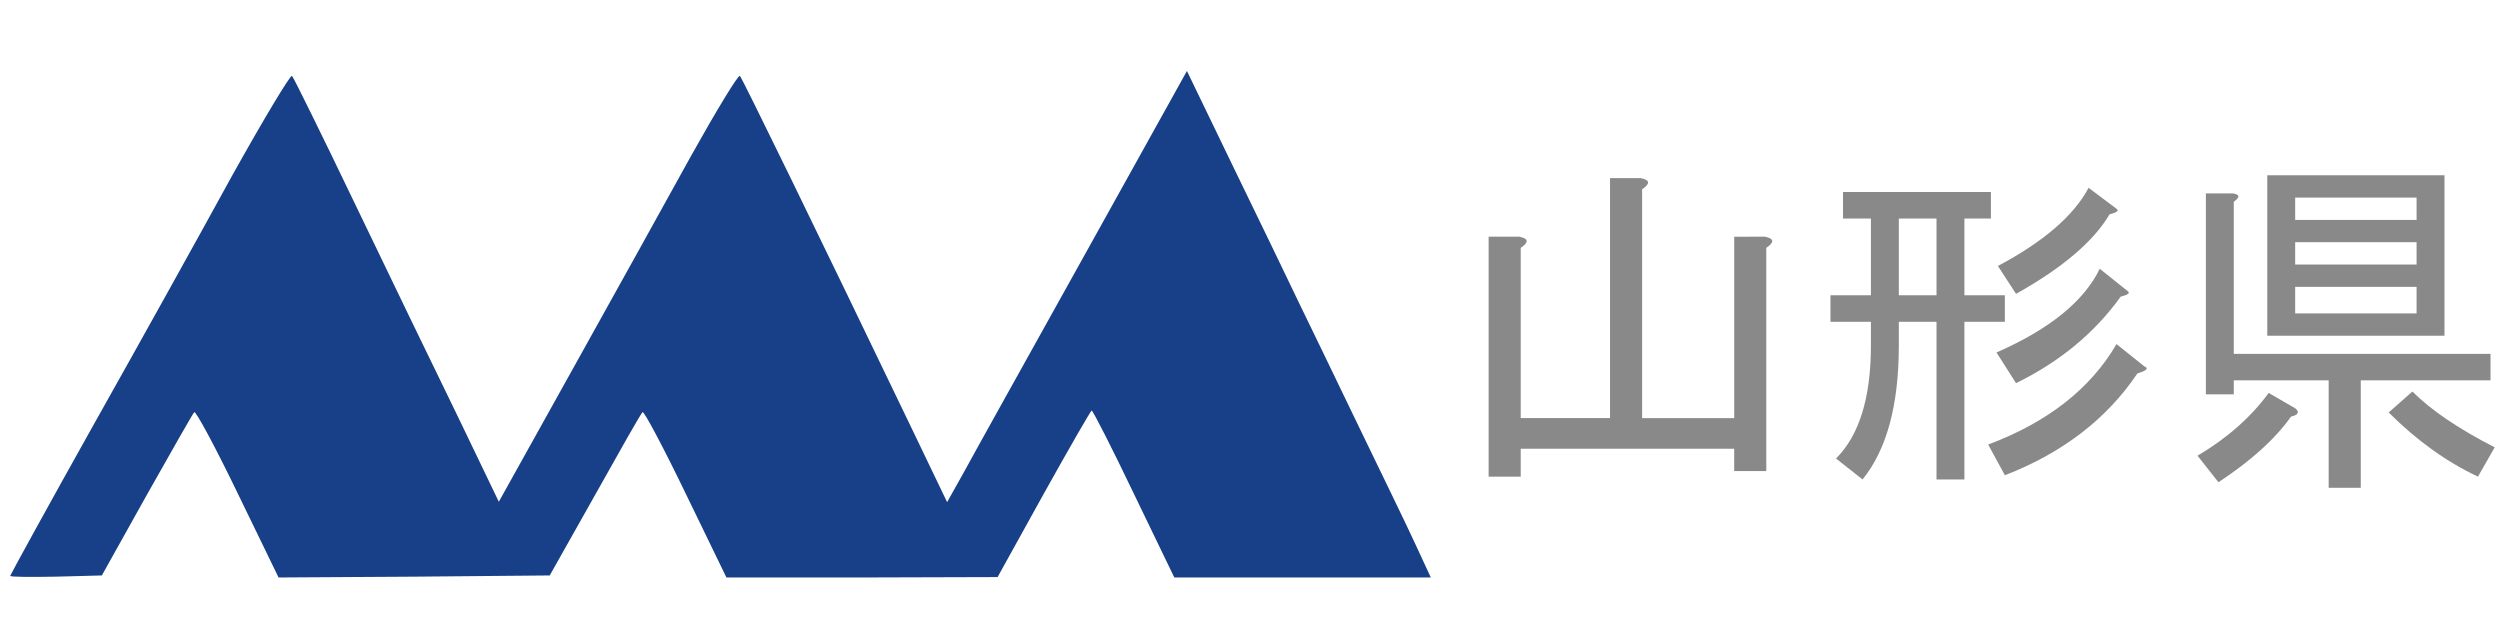
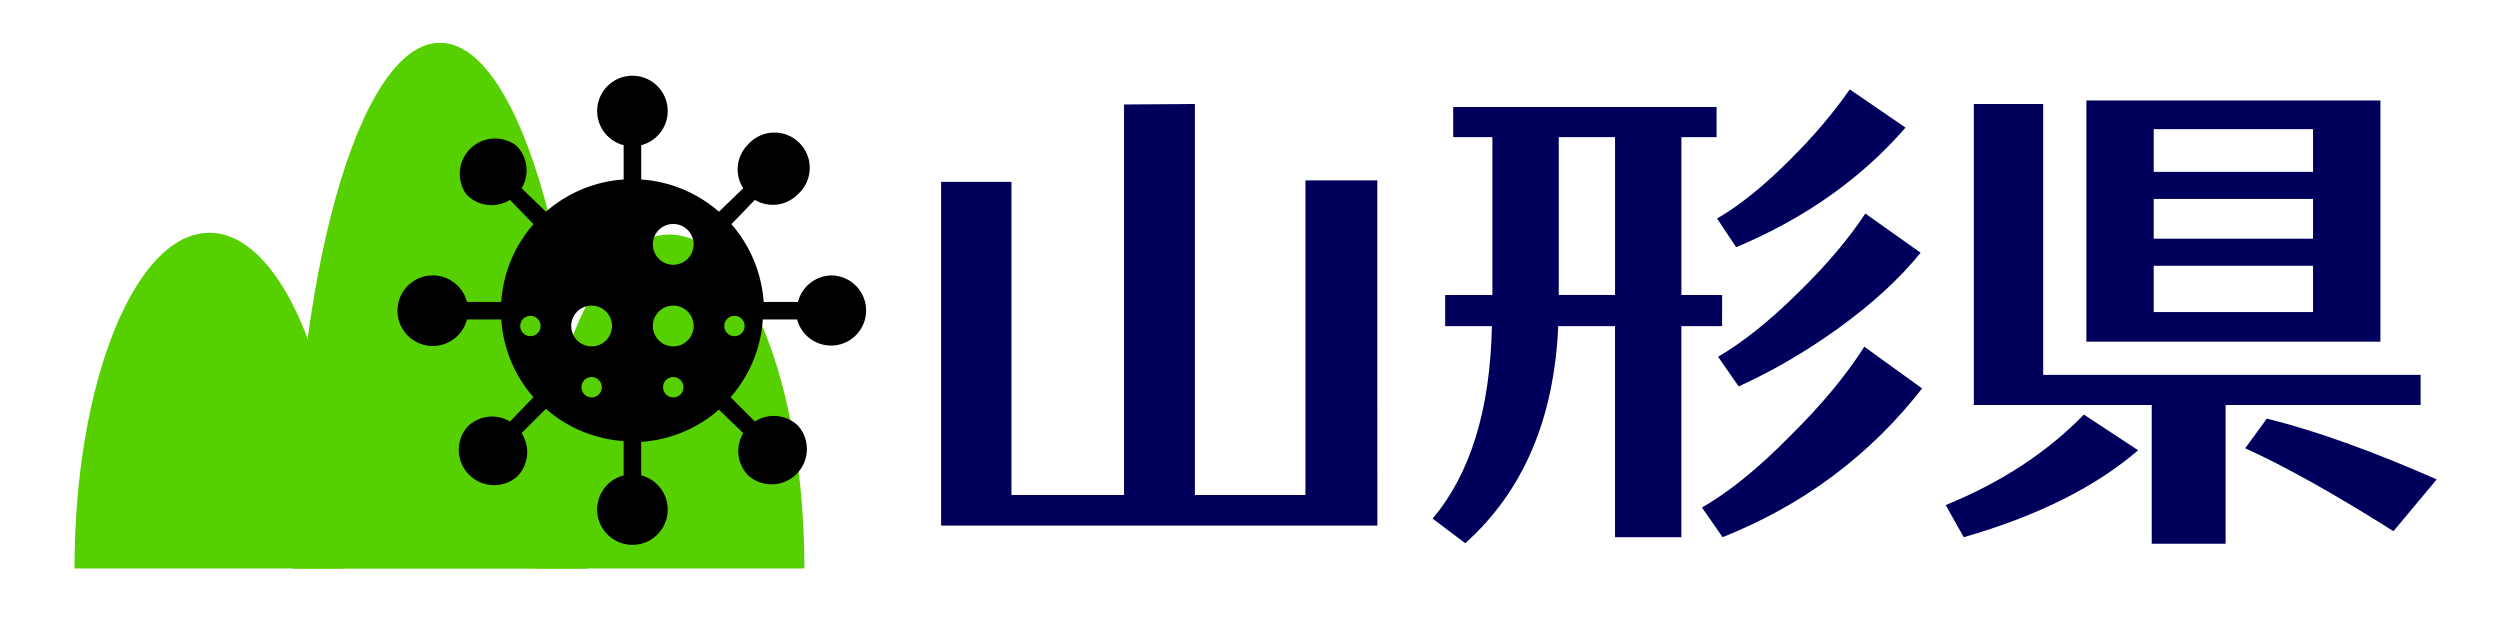
<svg xmlns="http://www.w3.org/2000/svg" width="111pt" height="28pt" version="1.0" viewBox="0 0 111 28">
-   <g transform="matrix(.018078 0 0 -.018078 -.4496 26.544)" fill="#174088">
-     <path d="m595 1037c-76-139-230-416-342-615-112-200-203-366-203-368 0-3 51-3 112-2l113 3 110 197c61 108 113 200 117 204 4 3 52-86 107-200l100-206 333 2 333 3 111 197c61 109 113 201 117 204 3 4 51-86 106-200l100-206h333l333 1 113 204c63 113 116 205 118 205 3 0 50-92 104-205l99-205h630l-38 82c-21 46-85 177-141 293s-121 251-145 300c-24 50-95 198-159 329l-116 240-253-455c-139-250-272-488-294-529l-42-75-84 175c-237 493-419 866-425 872-4 3-57-84-119-195-61-111-193-348-292-526l-181-325-101 210c-56 115-169 348-251 519s-152 313-156 317c-4 3-70-107-147-245z" fill="#174088" />
+   <g fill="#00005c" stroke-width=".952" aria-label="山形県">
+     <path d="m61.154 23.338h-19.369v-15.263h3.124v13.902h4.998v-17.338l3.146-0.022v17.361h4.909v-13.969h3.191z" style="font-feature-settings:normal;font-variant-caps:normal;font-variant-ligatures:normal;font-variant-numeric:normal" />
+     <path d="m84.606 5.665q-2.946 3.392-7.52 5.311l-0.848-1.272q1.495-0.87 3.191-2.566 1.584-1.562 2.7-3.169zm0.669 5.556q-1.383 1.718-3.704 3.392-2.12 1.517-4.374 2.544l-0.915-1.317q1.651-0.96 3.57-2.856 1.852-1.808 2.968-3.503zm0.067 6.025q-3.481 4.463-8.859 6.605l-0.915-1.317q1.83-1.049 3.95-3.213 2.053-2.031 3.258-3.927zm-8.881-2.767h-1.808v9.372h-2.946v-9.372h-2.522q-0.268 6.181-4.128 9.64l-1.45-1.093q2.522-2.99 2.633-8.546h-2.075v-1.383h2.098v-7.007h-1.74v-1.339h11.693v1.339h-1.562v7.007h1.808zm-4.753-1.383v-7.007h-2.499v7.007z" style="font-feature-settings:normal;font-variant-caps:normal;font-variant-ligatures:normal;font-variant-numeric:normal" />
+     <path d="m105.69 15.171h-13.054v-10.711h13.054zm1.785 2.812h-8.658v6.159h-3.28v-6.159h-7.899v-13.366h3.079v12.027h16.758zm0.714 3.303-1.919 2.298q-3.927-2.477-6.583-3.682l0.96-1.317q3.236 0.803 7.542 2.7zm-13.255-1.294q-2.856 2.455-7.743 3.86l-0.803-1.428q3.682-1.495 6.136-4.017zm7.765-14.259h-7.074v1.897h7.074zm0 4.864v-1.763h-7.074v1.763zm0 3.258v-2.053h-7.074v2.053z" style="font-feature-settings:normal;font-variant-caps:normal;font-variant-ligatures:normal;font-variant-numeric:normal" />
  </g>
-   <g fill="#898989" stroke-width=".396" style="font-feature-settings:normal;font-variant-caps:normal;font-variant-ligatures:normal;font-variant-numeric:normal" aria-label="山形県">
-     <path d="m78.361 10.508q0.619 0.124 0.062 0.496v9.912h-1.425v-0.991h-9.478v1.239h-1.425v-10.655h1.363q0.619 0.124 0.062 0.496v7.558h3.965v-10.655h1.363q0.619 0.124 0.062 0.496v10.16h4.089v-8.053z" style="font-feature-settings:normal;font-variant-caps:normal;font-variant-ligatures:normal;font-variant-numeric:normal" />
-     <path d="m83.069 14.287h-1.796v-1.177h1.796v-3.407h-1.239v-1.177h6.567v1.177h-1.177v3.407h1.796v1.177h-1.796v7h-1.239v-7h-1.673v1.053q0 3.965-1.611 5.947l-1.177-0.929q1.549-1.549 1.549-5.018zm2.912-4.584h-1.673v3.407h1.673zm2.726 2.106q3.035-1.611 4.027-3.469l1.239 0.929q0.186 0.124-0.31 0.248-1.053 1.796-4.151 3.531zm-0.062 3.841q3.531-1.549 4.584-3.717l1.239 0.991q0.186 0.124-0.31 0.248-1.735 2.416-4.646 3.841zm6.567 0.619q0.31 0.124-0.31 0.31-2.044 3.035-5.885 4.522l-0.743-1.363q3.965-1.487 5.699-4.46z" style="font-feature-settings:normal;font-variant-caps:normal;font-variant-ligatures:normal;font-variant-numeric:normal" />
-     <path d="m107.11 17.384q1.239 1.239 3.655 2.478l-0.743 1.301q-2.106-0.991-3.965-2.85zm-5.39 1.115q-1.053 1.487-3.221 2.912l-0.929-1.177q1.982-1.177 3.159-2.788l1.177 0.681q0.31 0.248-0.186 0.372zm-2.54-1.611v0.619h-1.239v-8.921h1.177q0.496 0.062 0.062 0.372v6.753h11.399v1.177h-5.761v4.77h-1.425v-4.77zm2.726-2.974h5.39v-1.177h-5.39zm0-2.168h5.39v-0.991h-5.39zm0-1.982h5.39v-0.991h-5.39zm-1.239 5.142v-7.124h7.868v7.124z" style="font-feature-settings:normal;font-variant-caps:normal;font-variant-ligatures:normal;font-variant-numeric:normal" />
+   <g transform="matrix(.98002 0 0 .92983 1.5923 .42302)" fill="#56d000">
+     <path d="m1.751 26.689a6.11 16.028 0 0 1 6.11-16.028 6.11 16.028 0 0 1 6.11 16.028h-6.11z" />
+     <path d="m11.641 26.699a6.669 25.11 0 0 1 6.669-25.11 6.669 25.11 0 0 1 6.669 25.11h-6.669z" />
+     <path d="m22.599 26.689a6.11 15.944 0 0 1 6.11-15.944 6.11 15.944 0 0 1 6.11 15.944h-6.11z" />
+   </g>
+   <g transform="matrix(.906 0 0 .906 17.208 2.9226)">
+     <path d="m0 0h24v24h-24z" fill="none" />
+     <path d="m21.77 10.27a1.73 1.73 0 0 0-1.66 1.3h-1.68a6.44 6.44 0 0 0-1.58-3.81l1.15-1.19a1.71 1.71 0 0 0 2.09-0.26 1.73 1.73 0 1 0-2.44-2.44 1.71 1.71 0 0 0-0.22 2.13l-1.19 1.15a6.44 6.44 0 0 0-3.81-1.58v-1.68a1.73 1.73 0 1 0-0.86 0v1.68a6.44 6.44 0 0 0-3.81 1.58l-1.19-1.15a1.71 1.71 0 0 0-0.26-2.09 1.73 1.73 0 0 0-2.44 2.4 1.71 1.71 0 0 0 2.13 0.26l1.15 1.19a6.44 6.44 0 0 0-1.58 3.81h-1.68a1.73 1.73 0 1 0 0 0.86h1.68a6.44 6.44 0 0 0 1.58 3.81l-1.15 1.19a1.71 1.71 0 0 0-2.09 0.26 1.73 1.73 0 0 0 2.44 2.44 1.71 1.71 0 0 0 0.22-2.13l1.19-1.19a6.44 6.44 0 0 0 3.81 1.58v1.68a1.73 1.73 0 1 0 0.86 0v-1.64a6.44 6.44 0 0 0 3.81-1.58l1.19 1.15a1.71 1.71 0 0 0 0.26 2.09 1.73 1.73 0 0 0 2.44-2.44 1.71 1.71 0 0 0-2.13-0.22l-1.19-1.19a6.44 6.44 0 0 0 1.58-3.81h1.68a1.72 1.72 0 1 0 1.66-2.16zm-15.27 2.48a0.5 0.5 0 1 1 0.5 0.5 0.5 0.5 0 0 1-0.5-0.5zm3.5 3.5a0.5 0.5 0 1 1 0.5-0.5 0.5 0.5 0 0 1-0.5 0.5zm0-2.5a1 1 0 1 1 1-1 1 1 0 0 1-1 1zm4 2.5a0.5 0.5 0 1 1 0.5-0.5 0.5 0.5 0 0 1-0.5 0.5zm0-2.5a1 1 0 1 1 1-1 1 1 0 0 1-1 1zm0-4a1 1 0 1 1 1-1 1 1 0 0 1-1 1zm3 3.5a0.5 0.5 0 1 1 0.5-0.5 0.5 0.5 0 0 1-0.5 0.5z" />
  </g>
</svg>
